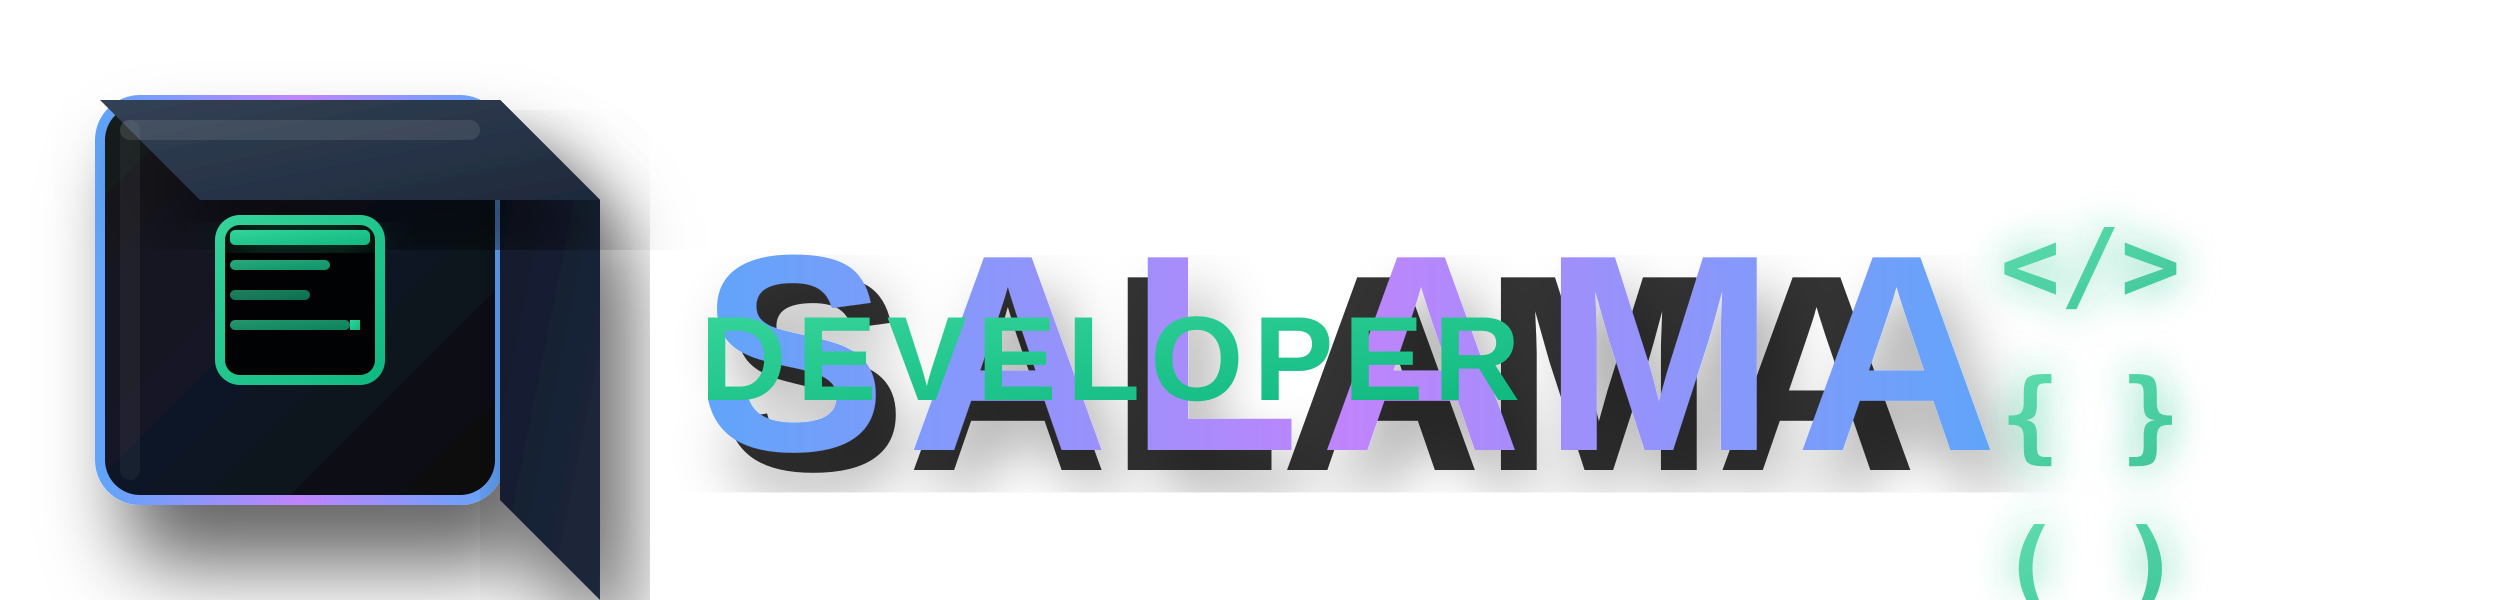
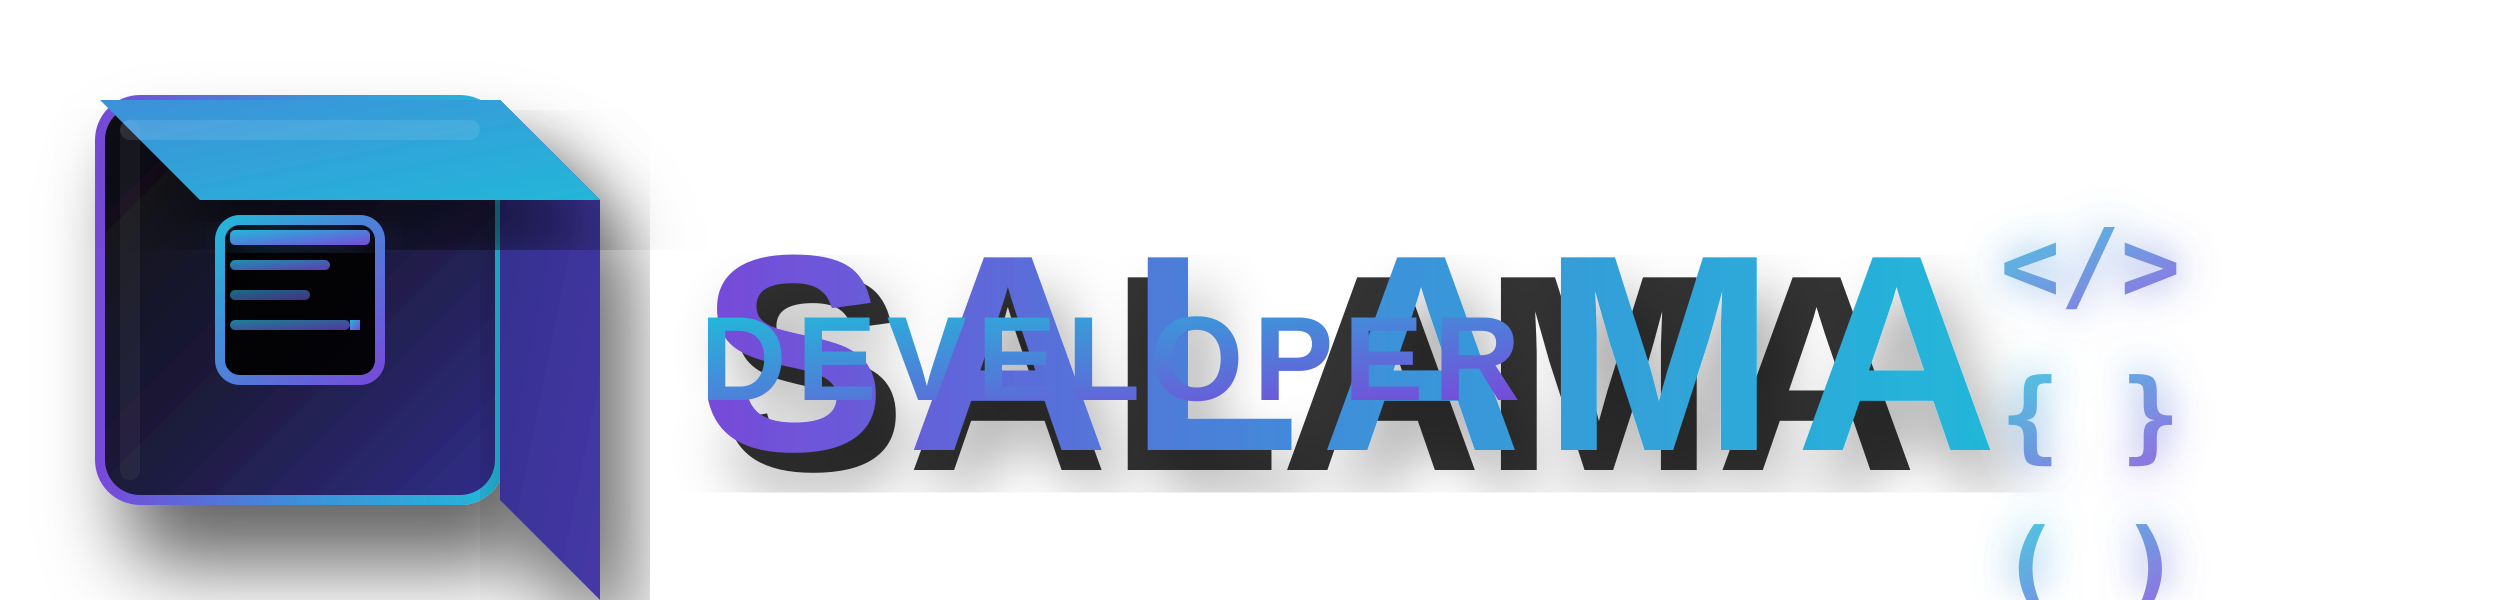
<svg xmlns="http://www.w3.org/2000/svg" width="250" height="60" viewBox="0 0 250 60" fill="none">
  <defs>
    <linearGradient id="darkCubeGradient" x1="0%" y1="0%" x2="100%" y2="100%">
-       <stop offset="0%" style="stop-color:#1a1a1a;stop-opacity:1" />
-       <stop offset="50%" style="stop-color:#111827;stop-opacity:1" />
-       <stop offset="100%" style="stop-color:#0a0a0a;stop-opacity:1" />
+       <stop offset="0%" style="stop-color:#0d0d0d;stop-opacity:1" />
+       <stop offset="50%" style="stop-color:#1c1a3a;stop-opacity:1" />
+       <stop offset="100%" style="stop-color:#312e8c;stop-opacity:1" />
    </linearGradient>
    <linearGradient id="darkCubeSide" x1="0%" y1="0%" x2="100%" y2="100%">
-       <stop offset="0%" style="stop-color:#0f172a;stop-opacity:1" />
-       <stop offset="100%" style="stop-color:#1e293b;stop-opacity:1" />
+       <stop offset="0%" style="stop-color:#312e8c;stop-opacity:1" />
+       <stop offset="100%" style="stop-color:#4639a6;stop-opacity:1" />
    </linearGradient>
    <linearGradient id="darkCubeTop" x1="0%" y1="0%" x2="100%" y2="100%">
-       <stop offset="0%" style="stop-color:#334155;stop-opacity:1" />
-       <stop offset="100%" style="stop-color:#1e293b;stop-opacity:1" />
+       <stop offset="0%" style="stop-color:#3d90d9;stop-opacity:1" />
+       <stop offset="100%" style="stop-color:#23b7d9;stop-opacity:1" />
    </linearGradient>
    <linearGradient id="darkTextGradient" x1="0%" y1="0%" x2="100%" y2="0%">
-       <stop offset="0%" style="stop-color:#60a5fa;stop-opacity:1" />
-       <stop offset="50%" style="stop-color:#c084fc;stop-opacity:1" />
-       <stop offset="100%" style="stop-color:#60a5fa;stop-opacity:1" />
+       <stop offset="0%" style="stop-color:#774ad9;stop-opacity:1" />
+       <stop offset="50%" style="stop-color:#3d90d9;stop-opacity:1" />
+       <stop offset="100%" style="stop-color:#23b7d9;stop-opacity:1" />
    </linearGradient>
    <linearGradient id="darkCodeGradient" x1="0%" y1="0%" x2="100%" y2="100%">
-       <stop offset="0%" style="stop-color:#34d399;stop-opacity:1" />
-       <stop offset="100%" style="stop-color:#10b981;stop-opacity:1" />
+       <stop offset="0%" style="stop-color:#23b7d9;stop-opacity:1" />
+       <stop offset="100%" style="stop-color:#774ad9;stop-opacity:1" />
    </linearGradient>
    <filter id="darkCubeShadow" x="-50%" y="-50%" width="200%" height="200%">
      <feDropShadow dx="3" dy="6" stdDeviation="4" flood-color="#000000" flood-opacity="0.6" />
    </filter>
    <filter id="darkTextShadow" x="-20%" y="-20%" width="140%" height="140%">
      <feDropShadow dx="2" dy="4" stdDeviation="3" flood-color="#000000" flood-opacity="0.4" />
    </filter>
    <filter id="darkGlow" x="-50%" y="-50%" width="200%" height="200%">
      <feGaussianBlur stdDeviation="3" result="coloredBlur" />
      <feMerge>
        <feMergeNode in="coloredBlur" />
        <feMergeNode in="SourceGraphic" />
      </feMerge>
    </filter>
    <filter id="codeGlow" x="-50%" y="-50%" width="200%" height="200%">
      <feGaussianBlur stdDeviation="2" result="coloredBlur" />
      <feMerge>
        <feMergeNode in="coloredBlur" />
        <feMergeNode in="SourceGraphic" />
      </feMerge>
    </filter>
  </defs>
  <g transform="translate(10, 10)">
    <rect x="0" y="0" width="40" height="40" rx="4" fill="url(#darkCubeGradient)" stroke="url(#darkTextGradient)" stroke-width="1" filter="url(#darkCubeShadow)" />
    <path d="M40 0 L50 10 L50 50 L40 40 Z" fill="url(#darkCubeSide)" filter="url(#darkCubeShadow)" />
    <path d="M0 0 L10 10 L50 10 L40 0 Z" fill="url(#darkCubeTop)" filter="url(#darkCubeShadow)" />
    <rect x="2" y="2" width="36" height="2" rx="1" fill="rgba(255,255,255,0.1)" />
    <rect x="2" y="2" width="2" height="36" rx="1" fill="rgba(255,255,255,0.05)" />
    <g transform="translate(12, 12)">
      <rect x="0" y="0" width="16" height="16" rx="2" fill="rgba(0,0,0,0.9)" stroke="url(#darkCodeGradient)" stroke-width="1" />
      <rect x="1" y="1" width="14" height="1.5" rx="0.5" fill="url(#darkCodeGradient)" filter="url(#codeGlow)" />
      <rect x="1" y="4" width="10" height="1" rx="0.5" fill="url(#darkCodeGradient)" opacity="0.8" />
      <rect x="1" y="7" width="8" height="1" rx="0.5" fill="url(#darkCodeGradient)" opacity="0.6" />
      <rect x="1" y="10" width="12" height="1" rx="0.5" fill="url(#darkCodeGradient)" opacity="0.7" />
      <rect x="13" y="10" width="1" height="1" fill="url(#darkCodeGradient)">
        <animate attributeName="opacity" values="1;0;1" dur="1s" repeatCount="indefinite" />
      </rect>
    </g>
  </g>
  <g transform="translate(70, 15)">
    <text x="2" y="32" font-family="Space Grotesk, Arial, sans-serif" font-size="28" font-weight="800" fill="rgba(0,0,0,0.8)">SALAMA</text>
    <text x="0" y="30" font-family="Space Grotesk, Arial, sans-serif" font-size="28" font-weight="800" fill="url(#darkTextGradient)" letter-spacing="2" filter="url(#darkTextShadow)">SALAMA</text>
  </g>
  <g transform="translate(70, 40)">
    <text x="0" y="0" font-family="Space Grotesk, Arial, sans-serif" font-size="12" font-weight="600" fill="url(#darkCodeGradient)" letter-spacing="1">DEVELOPER</text>
  </g>
  <g transform="translate(200, 15)" opacity="0.8">
    <text x="0" y="15" font-family="monospace" font-size="10" font-weight="bold" fill="url(#darkCodeGradient)" filter="url(#codeGlow)">&lt;/&gt;</text>
    <text x="0" y="30" font-family="monospace" font-size="10" font-weight="bold" fill="url(#darkCodeGradient)" filter="url(#codeGlow)">{ }</text>
    <text x="0" y="45" font-family="monospace" font-size="10" font-weight="bold" fill="url(#darkCodeGradient)" filter="url(#codeGlow)">( )</text>
  </g>
</svg>
